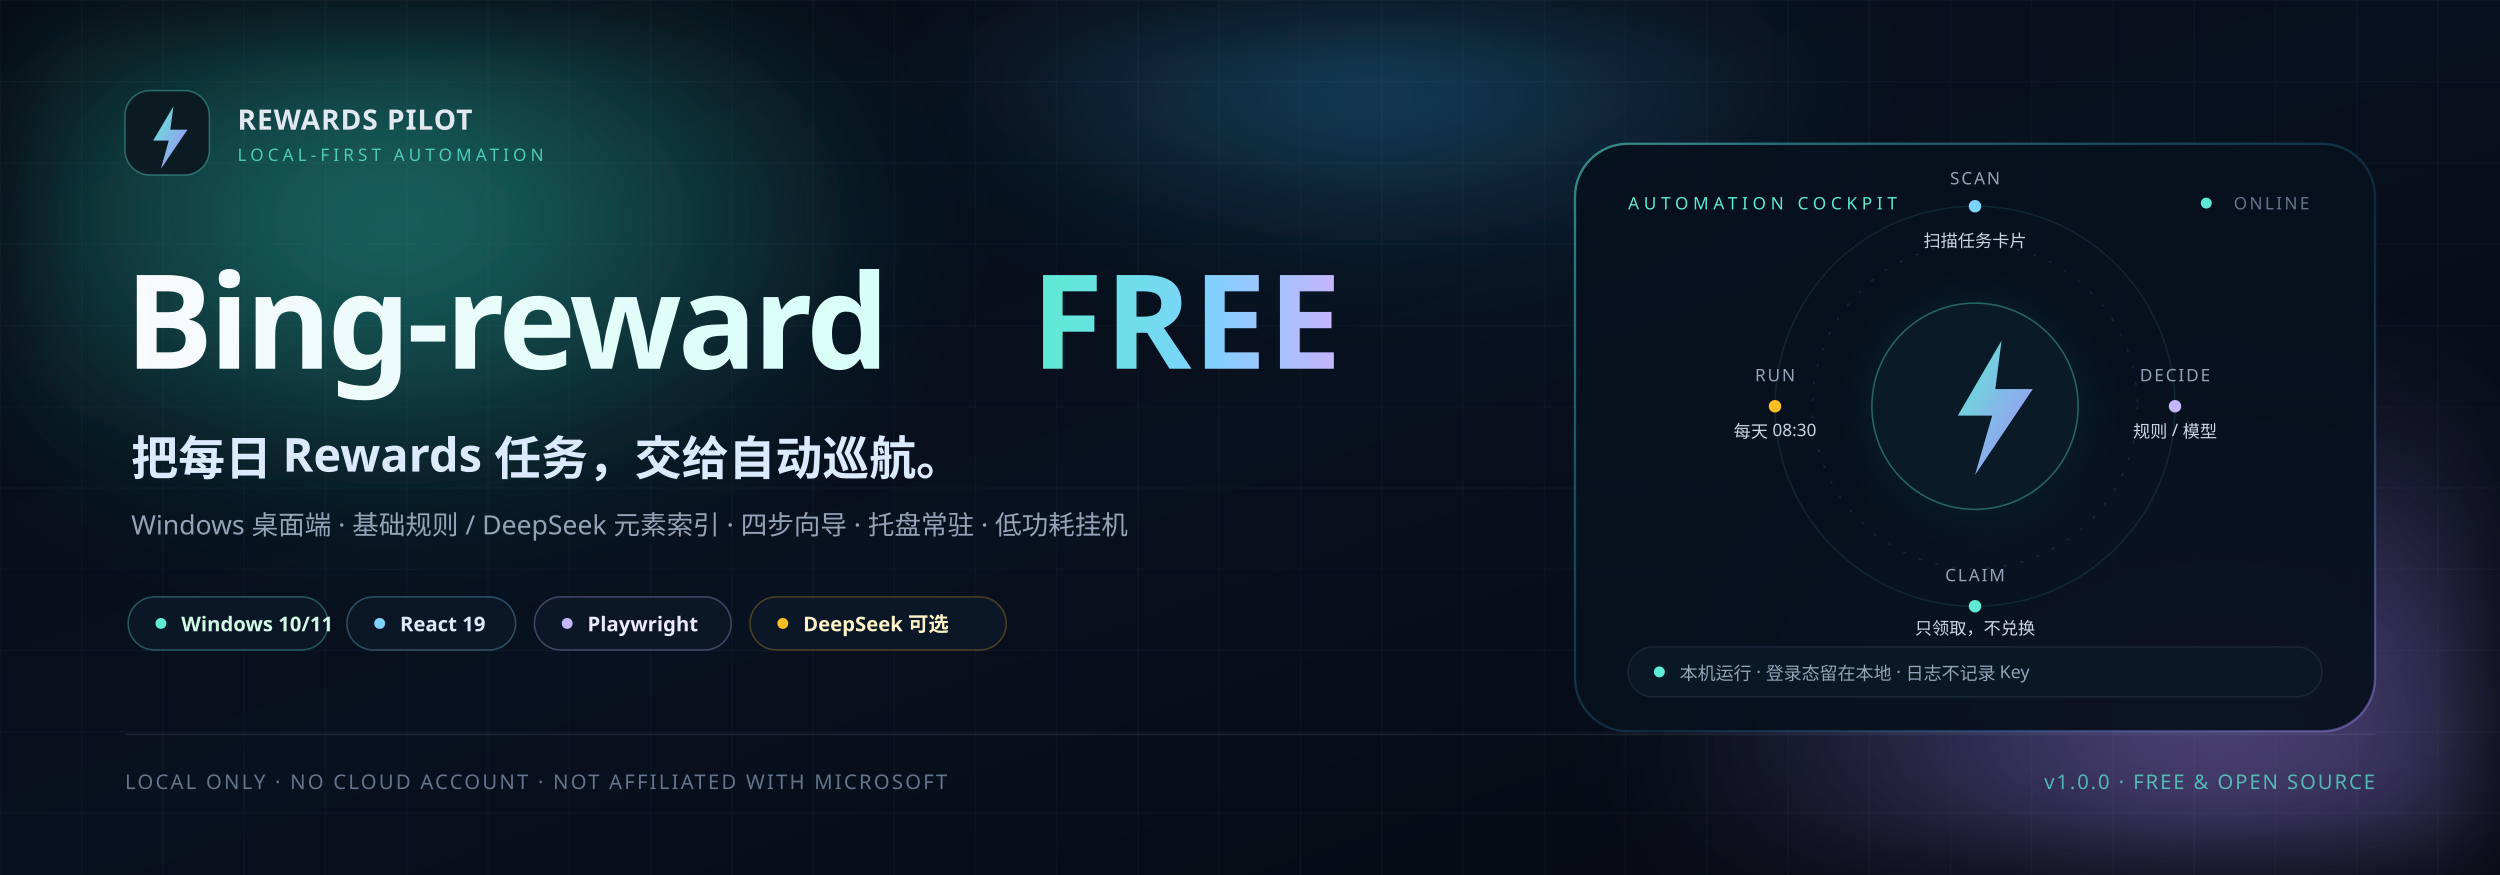
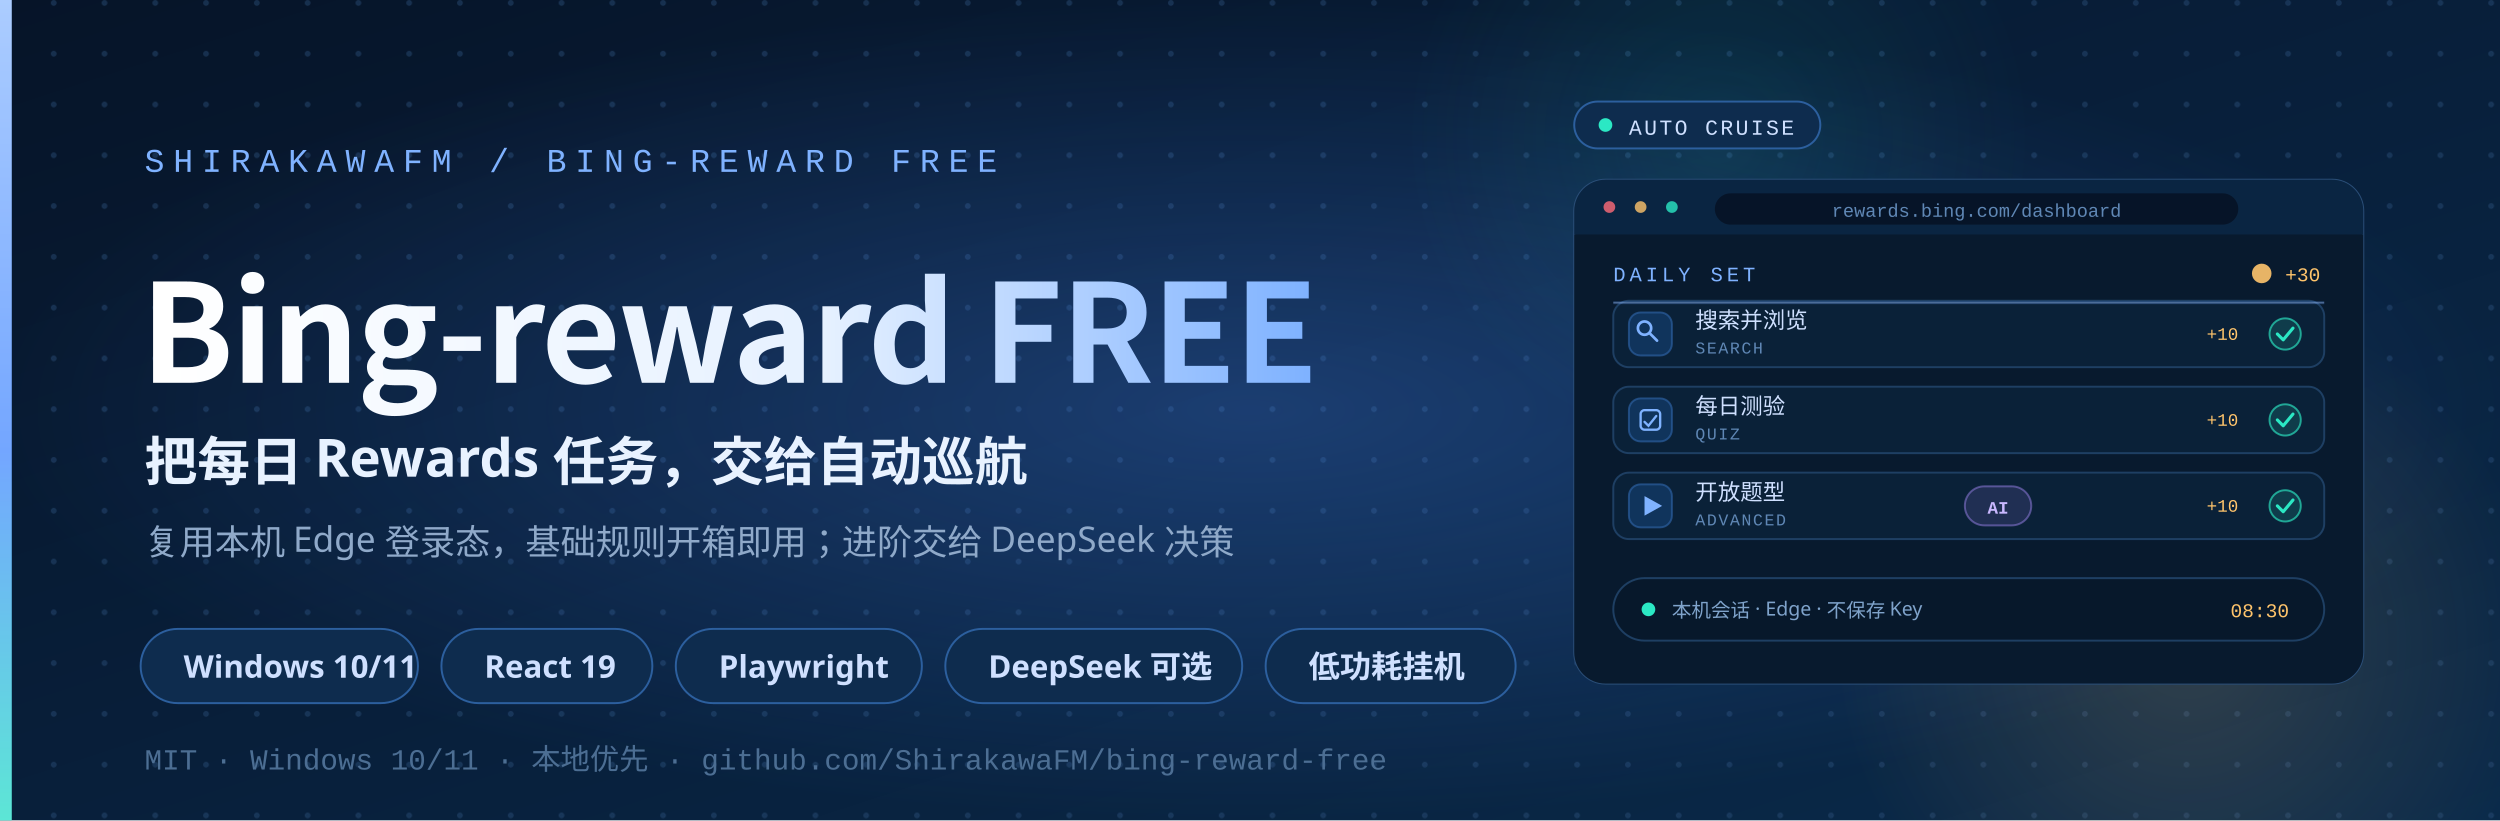
- <svg xmlns="http://www.w3.org/2000/svg" width="1600" height="560" viewBox="0 0 1600 560" role="img" aria-labelledby="banner-title banner-desc">
+ <svg xmlns="http://www.w3.org/2000/svg" width="1280" height="420" viewBox="0 0 1280 420" role="img" aria-label="Bing-reward FREE：把每日 Rewards 任务交给自动巡航">
  <defs>
-     <linearGradient id="bg" x1="0" y1="0" x2="1" y2="1">
-       <stop offset="0" stop-color="#060b14" />
-       <stop offset=".5" stop-color="#08111f" />
-       <stop offset="1" stop-color="#05080f" />
+     <linearGradient id="rbg" x1="0" y1="0" x2="1" y2="1">
+       <stop offset="0" stop-color="#061428" />
+       <stop offset="0.55" stop-color="#08203C" />
+       <stop offset="1" stop-color="#0A2A4A" />
    </linearGradient>
-     <linearGradient id="brand" x1="0" y1="0" x2="1" y2="0">
-       <stop offset="0" stop-color="#f8fafc" />
-       <stop offset="1" stop-color="#d7fff7" />
+     <radialGradient id="rglow" cx="0.5" cy="0.5" r="0.5">
+       <stop offset="0" stop-color="#4C8DFF" stop-opacity="0.28" />
+       <stop offset="1" stop-color="#4C8DFF" stop-opacity="0" />
+     </radialGradient>
+     <radialGradient id="rglowGold" cx="0.5" cy="0.5" r="0.5">
+       <stop offset="0" stop-color="#FFC46B" stop-opacity="0.16" />
+       <stop offset="1" stop-color="#FFC46B" stop-opacity="0" />
+     </radialGradient>
+     <radialGradient id="rglowMint" cx="0.5" cy="0.5" r="0.5">
+       <stop offset="0" stop-color="#2BE8C4" stop-opacity="0.12" />
+       <stop offset="1" stop-color="#2BE8C4" stop-opacity="0" />
+     </radialGradient>
+     <linearGradient id="rtitle" x1="0" y1="0" x2="1" y2="0">
+       <stop offset="0" stop-color="#FFFFFF" />
+       <stop offset="0.58" stop-color="#E6F1FF" />
+       <stop offset="1" stop-color="#7FB2FF" />
    </linearGradient>
-     <linearGradient id="free" x1="0" y1="0" x2="1" y2="0">
-       <stop offset="0" stop-color="#5eead4" />
-       <stop offset=".55" stop-color="#7dd3fc" />
-       <stop offset="1" stop-color="#c4b5fd" />
+     <linearGradient id="rbar" x1="0" y1="0" x2="0" y2="1">
+       <stop offset="0" stop-color="#9CC4FF" />
+       <stop offset="0.55" stop-color="#4C8DFF" />
+       <stop offset="1" stop-color="#2BE8C4" />
    </linearGradient>
-     <linearGradient id="card-stroke" x1="0" y1="0" x2="1" y2="1">
-       <stop offset="0" stop-color="#5eead4" stop-opacity=".55" />
-       <stop offset=".55" stop-color="#38bdf8" stop-opacity=".14" />
-       <stop offset="1" stop-color="#a78bfa" stop-opacity=".45" />
+     <linearGradient id="rscan" x1="0" y1="0" x2="0" y2="1">
+       <stop offset="0" stop-color="#4C8DFF" stop-opacity="0" />
+       <stop offset="0.5" stop-color="#9CC4FF" stop-opacity="0.55" />
+       <stop offset="1" stop-color="#4C8DFF" stop-opacity="0" />
    </linearGradient>
-     <linearGradient id="bolt" x1="0" y1="0" x2="1" y2="1">
-       <stop offset="0" stop-color="#5eead4" />
-       <stop offset="1" stop-color="#a78bfa" />
-     </linearGradient>
-     <radialGradient id="mint-glow" cx=".5" cy=".5" r=".5">
-       <stop offset="0" stop-color="#2dd4bf" stop-opacity=".5" />
-       <stop offset="1" stop-color="#2dd4bf" stop-opacity="0" />
-     </radialGradient>
-     <radialGradient id="violet-glow" cx=".5" cy=".5" r=".5">
-       <stop offset="0" stop-color="#a78bfa" stop-opacity=".48" />
-       <stop offset="1" stop-color="#a78bfa" stop-opacity="0" />
-     </radialGradient>
-     <radialGradient id="blue-glow" cx=".5" cy=".5" r=".5">
-       <stop offset="0" stop-color="#38bdf8" stop-opacity=".35" />
-       <stop offset="1" stop-color="#38bdf8" stop-opacity="0" />
-     </radialGradient>
-     <filter id="blur" x="-50%" y="-50%" width="200%" height="200%">
-       <feGaussianBlur stdDeviation="42" />
-     </filter>
-     <filter id="soft" x="-50%" y="-50%" width="200%" height="200%">
-       <feGaussianBlur stdDeviation="12" />
-     </filter>
-     <pattern id="grid" width="52" height="52" patternUnits="userSpaceOnUse">
-       <path d="M52 0H0V52" fill="none" stroke="#94a3b8" stroke-opacity=".06" />
+     <pattern id="rdots" width="26" height="26" patternUnits="userSpaceOnUse">
+       <circle cx="1.5" cy="1.5" r="1.5" fill="#2B4E78" />
    </pattern>
-     <pattern id="dots" width="26" height="26" patternUnits="userSpaceOnUse">
-       <circle cx="2" cy="2" r="1" fill="#94a3b8" fill-opacity=".14" />
-     </pattern>
-     <clipPath id="card-clip">
-       <rect x="1008" y="92" width="512" height="376" rx="34" />
+     <clipPath id="rwindow">
+       <rect x="806" y="92" width="404" height="258" rx="16" />
    </clipPath>
  </defs>
-   <rect width="1600" height="560" fill="url(#bg)" />
-   <rect width="1600" height="560" fill="url(#grid)" />
-   <ellipse cx="250" cy="140" rx="340" ry="200" fill="url(#mint-glow)" filter="url(#blur)" />
-   <ellipse cx="1420" cy="470" rx="360" ry="240" fill="url(#violet-glow)" filter="url(#blur)" />
-   <ellipse cx="880" cy="40" rx="300" ry="130" fill="url(#blue-glow)" filter="url(#blur)" />
-   <rect x="1008" y="92" width="512" height="376" fill="url(#dots)" clip-path="url(#card-clip)" opacity=".55" />
+   <rect width="1280" height="420" fill="url(#rbg)" />
+   <rect width="1280" height="420" fill="url(#rdots)" opacity="0.45" />
+   <rect width="1280" height="420" fill="url(#rglow)" />
+   <circle cx="1120" cy="330" r="180" fill="url(#rglowGold)" />
+   <circle cx="880" cy="70" r="160" fill="url(#rglowMint)" opacity="0.8" />
+   <rect x="0" y="0" width="6" height="420" fill="url(#rbar)" />
+   <rect x="0" y="0" width="6" height="420" fill="#CFE2FF" opacity="0.3">
+     <animate attributeName="opacity" values="0.08;0.6;0.08" dur="3.4s" repeatCount="indefinite" />
+   </rect>
+   <text x="74" y="88" fill="#7FB2FF" font-family="Consolas, 'Courier New', monospace" font-size="17" letter-spacing="4.5">SHIRAKAWAFM / BING-REWARD FREE</text>
+   <text y="196" font-family="'PingFang SC', 'Microsoft YaHei', 'Noto Sans CJK SC', sans-serif" font-size="70" font-weight="800" letter-spacing="-1">
+     <tspan x="72" fill="url(#rtitle)">Bing-reward FREE</tspan>
+   </text>
+   <text x="74" y="246" fill="#E8F2FF" font-family="'PingFang SC', 'Microsoft YaHei', sans-serif" font-size="27" font-weight="700">把每日 Rewards 任务，交给自动巡航</text>
+   <text x="74" y="284" fill="#8FA9C9" font-family="'PingFang SC', 'Microsoft YaHei', sans-serif" font-size="18">复用本机 Edge 登录态，基础规则开箱即用；进阶交给 DeepSeek 决策</text>
+   <g font-family="'PingFang SC', 'Microsoft YaHei', sans-serif" font-size="16" font-weight="700">
+     <g>
+       <rect x="72" y="322" width="142" height="38" rx="19" fill="#0E2C4E" stroke="#2C5F9E" />
+       <text x="94" y="347" fill="#CFE0FF">Windows 10/11</text>
+     </g>
+     <g>
+       <rect x="226" y="322" width="108" height="38" rx="19" fill="#0E2C4E" stroke="#2C5F9E" />
+       <text x="248" y="347" fill="#CFE0FF">React 19</text>
+     </g>
+     <g>
+       <rect x="346" y="322" width="126" height="38" rx="19" fill="#0E2C4E" stroke="#2C5F9E" />
+       <text x="368" y="347" fill="#CFE0FF">Playwright</text>
+     </g>
+     <g>
+       <rect x="484" y="322" width="152" height="38" rx="19" fill="#0E2C4E" stroke="#2C5F9E" />
+       <text x="506" y="347" fill="#CFE0FF">DeepSeek 可选</text>
+     </g>
+     <g>
+       <rect x="648" y="322" width="128" height="38" rx="19" fill="#0E2C4E" stroke="#2C5F9E" />
+       <text x="670" y="347" fill="#CFE0FF">低功耗挂机</text>
+     </g>
+   </g>
  <g>
-     <rect x="80" y="58" width="54" height="54" rx="16" fill="#0c1a22" stroke="#5eead4" stroke-opacity=".35" />
-     <path d="M111 68l-13 22h10l-5 18 17-25h-11z" fill="url(#bolt)" />
-     <text x="152" y="83" font-family="Segoe UI, Microsoft YaHei, sans-serif" font-size="18" font-weight="700" letter-spacing=".6" fill="#e2e8f0">REWARDS PILOT</text>
-     <text x="152" y="103" font-family="Segoe UI, Microsoft YaHei, sans-serif" font-size="11" letter-spacing="2.6" fill="#5eead4" fill-opacity=".8">LOCAL-FIRST AUTOMATION</text>
+     <rect x="806" y="52" width="126" height="24" rx="12" fill="#0E2C4E" stroke="#2C5F9E" />
+     <circle cx="822" cy="64" r="3.5" fill="#2BE8C4">
+       <animate attributeName="opacity" values="1;0.25;1" dur="1.6s" repeatCount="indefinite" />
+     </circle>
+     <text x="834" y="69" fill="#CFE0FF" font-family="Consolas, 'Courier New', monospace" font-size="11" letter-spacing="1.2">AUTO CRUISE</text>
  </g>
-   <text x="80" y="236" font-family="Segoe UI, Microsoft YaHei, sans-serif" font-size="84" font-weight="800" letter-spacing="-2.5" fill="url(#brand)">Bing-reward</text>
-   <text x="660" y="236" font-family="Segoe UI, Microsoft YaHei, sans-serif" font-size="84" font-weight="800" letter-spacing="1" fill="url(#free)">FREE</text>
-   <text x="84" y="304" font-family="Segoe UI, Microsoft YaHei, sans-serif" font-size="30" font-weight="600" fill="#dbeafe">把每日 Rewards 任务，交给自动巡航。</text>
-   <text x="84" y="342" font-family="Segoe UI, Microsoft YaHei, sans-serif" font-size="17" fill="#94a3b8">Windows 桌面端 · 基础规则 / DeepSeek 元素索引 · 四步向导 · 托盘常驻 · 低功耗挂机</text>
-   <g font-family="Segoe UI, Microsoft YaHei, sans-serif" font-size="13" font-weight="600">
-     <rect x="82" y="382" width="128" height="34" rx="17" fill="#0b1726" stroke="#5eead4" stroke-opacity=".32" />
-     <circle cx="103" cy="399" r="3.5" fill="#5eead4" />
-     <text x="116" y="404" fill="#d1fae5">Windows 10/11</text>
-     <rect x="222" y="382" width="108" height="34" rx="17" fill="#0b1726" stroke="#7dd3fc" stroke-opacity=".30" />
-     <circle cx="243" cy="399" r="3.5" fill="#7dd3fc" />
-     <text x="256" y="404" fill="#dbeafe">React 19</text>
-     <rect x="342" y="382" width="126" height="34" rx="17" fill="#0b1726" stroke="#c4b5fd" stroke-opacity=".30" />
-     <circle cx="363" cy="399" r="3.5" fill="#c4b5fd" />
-     <text x="376" y="404" fill="#ede9fe">Playwright</text>
-     <rect x="480" y="382" width="164" height="34" rx="17" fill="#0b1726" stroke="#fbbf24" stroke-opacity=".26" />
-     <circle cx="501" cy="399" r="3.5" fill="#fbbf24" />
-     <text x="514" y="404" fill="#fef3c7">DeepSeek 可选</text>
+   <g>
+     <rect x="806" y="92" width="404" height="258" rx="16" fill="#081C33" stroke="#2A4E78" />
+     <rect x="806" y="120" width="404" height="230" fill="#081A2E" clip-path="url(#rwindow)" />
+     <rect x="806" y="92" width="404" height="28" fill="#0A2542" clip-path="url(#rwindow)" />
+     <g>
+       <circle cx="824" cy="106" r="3" fill="#FF6B78" opacity="0.8" />
+       <circle cx="840" cy="106" r="3" fill="#FFC46B" opacity="0.8" />
+       <circle cx="856" cy="106" r="3" fill="#2BE8C4" opacity="0.8" />
+     </g>
+     <rect x="878" y="99" width="268" height="16" rx="8" fill="#061428" />
+     <text x="1012" y="111" text-anchor="middle" fill="#5F87B5" font-family="Consolas, 'Courier New', monospace" font-size="9.5">rewards.bing.com/dashboard</text>
+     <text x="826" y="144" fill="#7FB2FF" font-family="Consolas, 'Courier New', monospace" font-size="10.5" letter-spacing="2">DAILY SET</text>
+     <circle cx="1158" cy="140" r="5" fill="#FFC46B" opacity="0.9" />
+     <text x="1170" y="144" fill="#FFC46B" font-family="Consolas, 'Courier New', monospace" font-size="10">+30</text>
+     <g>
+       <rect x="826" y="154" width="364" height="34" rx="8" fill="#0A2138" stroke="#1E3F63" />
+       <rect x="834" y="160" width="22" height="22" rx="6" fill="#10345C" stroke="#2C5F9E" stroke-opacity="0.7" />
+       <circle cx="842" cy="168" r="3.4" fill="none" stroke="#7FB2FF" stroke-width="1.4" />
+       <path d="M845 171 l3.4 3.4" stroke="#7FB2FF" stroke-width="1.4" stroke-linecap="round" />
+       <text x="868" y="168" fill="#CFE0FF" font-family="'PingFang SC', 'Microsoft YaHei', sans-serif" font-size="11.5">搜索并浏览</text>
+       <text x="868" y="181" fill="#5F87B5" font-family="Consolas, 'Courier New', monospace" font-size="8.5" letter-spacing="0.8">SEARCH</text>
+       <text x="1146" y="174" text-anchor="end" fill="#FFC46B" font-family="Consolas, 'Courier New', monospace" font-size="9">+10</text>
+       <g>
+         <circle cx="1170" cy="171" r="8" fill="#2BE8C4" fill-opacity="0.14" stroke="#2BE8C4" stroke-opacity="0.65" />
+         <path d="M1166 171 l3 3 l5 -6" fill="none" stroke="#2BE8C4" stroke-width="1.6" stroke-linecap="round" stroke-linejoin="round" />
+         <animate attributeName="opacity" values="0.55;1;0.55" dur="3.6s" repeatCount="indefinite" />
+       </g>
+     </g>
+     <g>
+       <rect x="826" y="198" width="364" height="34" rx="8" fill="#0A2138" stroke="#1E3F63" />
+       <rect x="834" y="204" width="22" height="22" rx="6" fill="#10345C" stroke="#2C5F9E" stroke-opacity="0.7" />
+       <rect x="840" y="210" width="10" height="10" rx="2" fill="none" stroke="#7FB2FF" stroke-width="1.2" />
+       <path d="M842 216 l2 2 l4 -5" fill="none" stroke="#7FB2FF" stroke-width="1.2" stroke-linecap="round" />
+       <text x="868" y="212" fill="#CFE0FF" font-family="'PingFang SC', 'Microsoft YaHei', sans-serif" font-size="11.5">每日测验</text>
+       <text x="868" y="225" fill="#5F87B5" font-family="Consolas, 'Courier New', monospace" font-size="8.5" letter-spacing="0.8">QUIZ</text>
+       <text x="1146" y="218" text-anchor="end" fill="#FFC46B" font-family="Consolas, 'Courier New', monospace" font-size="9">+10</text>
+       <g>
+         <circle cx="1170" cy="215" r="8" fill="#2BE8C4" fill-opacity="0.14" stroke="#2BE8C4" stroke-opacity="0.65" />
+         <path d="M1166 215 l3 3 l5 -6" fill="none" stroke="#2BE8C4" stroke-width="1.6" stroke-linecap="round" stroke-linejoin="round" />
+         <animate attributeName="opacity" values="0.55;1;0.55" dur="3.6s" begin="0.6s" repeatCount="indefinite" />
+       </g>
+     </g>
+     <g>
+       <rect x="826" y="242" width="364" height="34" rx="8" fill="#0A2138" stroke="#1E3F63" />
+       <rect x="834" y="248" width="22" height="22" rx="6" fill="#10345C" stroke="#2C5F9E" stroke-opacity="0.7" />
+       <path d="M842 254 l9 5 l-9 5 z" fill="#7FB2FF" />
+       <text x="868" y="256" fill="#CFE0FF" font-family="'PingFang SC', 'Microsoft YaHei', sans-serif" font-size="11.5">开放题型</text>
+       <text x="868" y="269" fill="#5F87B5" font-family="Consolas, 'Courier New', monospace" font-size="8.5" letter-spacing="0.8">ADVANCED</text>
+       <rect x="1006" y="249" width="34" height="20" rx="10" fill="#A78BFA" fill-opacity="0.14" stroke="#A78BFA" stroke-opacity="0.45" />
+       <text x="1023" y="263" text-anchor="middle" fill="#C9B8FF" font-family="Consolas, 'Courier New', monospace" font-size="9" font-weight="700">AI</text>
+       <text x="1146" y="262" text-anchor="end" fill="#FFC46B" font-family="Consolas, 'Courier New', monospace" font-size="9">+10</text>
+       <g>
+         <circle cx="1170" cy="259" r="8" fill="#2BE8C4" fill-opacity="0.14" stroke="#2BE8C4" stroke-opacity="0.65" />
+         <path d="M1166 259 l3 3 l5 -6" fill="none" stroke="#2BE8C4" stroke-width="1.6" stroke-linecap="round" stroke-linejoin="round" />
+         <animate attributeName="opacity" values="0.55;1;0.55" dur="3.6s" begin="1.2s" repeatCount="indefinite" />
+       </g>
+     </g>
+     <rect x="826" y="154" width="364" height="2" fill="url(#rscan)">
+       <animate attributeName="y" values="154;274;154" dur="6.4s" repeatCount="indefinite" />
+     </rect>
+     <rect x="826" y="296" width="364" height="32" rx="16" fill="#07182B" stroke="#1E3F63" />
+     <circle cx="844" cy="312" r="3.5" fill="#2BE8C4">
+       <animate attributeName="opacity" values="1;0.25;1" dur="2s" repeatCount="indefinite" />
+     </circle>
+     <text x="856" y="316" fill="#7FA3CB" font-family="'PingFang SC', 'Microsoft YaHei', sans-serif" font-size="10">本机会话 · Edge · 不保存 Key</text>
+     <text x="1172" y="316" text-anchor="end" fill="#FFC46B" font-family="Consolas, 'Courier New', monospace" font-size="10">08:30</text>
  </g>
-   <line x1="80" y1="470" x2="1520" y2="470" stroke="#94a3b8" stroke-opacity=".13" />
-   <text x="80" y="505" font-family="Segoe UI, Microsoft YaHei, sans-serif" font-size="13" letter-spacing="1.4" fill="#64748b">LOCAL ONLY · NO CLOUD ACCOUNT · NOT AFFILIATED WITH MICROSOFT</text>
-   <text x="1520" y="505" text-anchor="end" font-family="Segoe UI, Microsoft YaHei, sans-serif" font-size="13" letter-spacing="1.2" fill="#5eead4" fill-opacity=".72">v1.0.0 · FREE &amp; OPEN SOURCE</text>
-   <g>
-     <rect x="1008" y="92" width="512" height="376" rx="34" fill="#07111e" fill-opacity=".92" />
-     <rect x="1008" y="92" width="512" height="376" rx="34" fill="none" stroke="url(#card-stroke)" stroke-width="1.5" />
-     <text x="1042" y="134" font-family="Segoe UI, Microsoft YaHei, sans-serif" font-size="11" letter-spacing="3" fill="#5eead4">AUTOMATION COCKPIT</text>
-     <text x="1478" y="134" text-anchor="end" font-family="Segoe UI, Microsoft YaHei, sans-serif" font-size="11" letter-spacing="1.5" fill="#64748b">ONLINE</text>
-     <circle cx="1412" cy="130" r="3.5" fill="#5eead4" />
-     <circle cx="1264" cy="260" r="128" fill="none" stroke="#5eead4" stroke-opacity=".1" />
-     <circle cx="1264" cy="260" r="104" fill="none" stroke="#38bdf8" stroke-opacity=".14" stroke-dasharray="2 9" />
-     <circle cx="1264" cy="260" r="78" fill="url(#mint-glow)" opacity=".55" filter="url(#soft)" />
-     <circle cx="1264" cy="260" r="66" fill="#0a1a26" stroke="#5eead4" stroke-opacity=".36" />
-     <path d="M1281 218l-28 48h22l-11 38 37-55h-24z" fill="url(#bolt)" />
-     <g font-family="Segoe UI, Microsoft YaHei, sans-serif" font-size="11" fill="#94a3b8">
-       <circle cx="1264" cy="132" r="4" fill="#7dd3fc" />
-       <text x="1264" y="118" text-anchor="middle" letter-spacing="1.2">SCAN</text>
-       <text x="1264" y="158" text-anchor="middle" fill="#cbd5e1">扫描任务卡片</text>
-       <circle cx="1392" cy="260" r="4" fill="#c4b5fd" />
-       <text x="1392" y="244" text-anchor="middle" letter-spacing="1.2">DECIDE</text>
-       <text x="1392" y="280" text-anchor="middle" fill="#cbd5e1">规则 / 模型</text>
-       <circle cx="1264" cy="388" r="4" fill="#5eead4" />
-       <text x="1264" y="372" text-anchor="middle" letter-spacing="1.2">CLAIM</text>
-       <text x="1264" y="406" text-anchor="middle" fill="#cbd5e1">只领取，不兑换</text>
-       <circle cx="1136" cy="260" r="4" fill="#fbbf24" />
-       <text x="1136" y="244" text-anchor="middle" letter-spacing="1.2">RUN</text>
-       <text x="1136" y="280" text-anchor="middle" fill="#cbd5e1">每天 08:30</text>
-     </g>
-     <rect x="1042" y="414" width="444" height="32" rx="16" fill="#0a1725" stroke="#94a3b8" stroke-opacity=".12" />
-     <circle cx="1062" cy="430" r="3.5" fill="#5eead4" />
-     <text x="1075" y="435" font-family="Segoe UI, Microsoft YaHei, sans-serif" font-size="11.5" fill="#94a3b8">本机运行 · 登录态留在本地 · 日志不记录 Key</text>
-   </g>
+   <text x="74" y="394" fill="#4C6E93" font-family="Consolas, 'Courier New', monospace" font-size="15">MIT · Windows 10/11 · 本地优先 · github.com/ShirakawaFM/bing-reward-free</text>
</svg>
